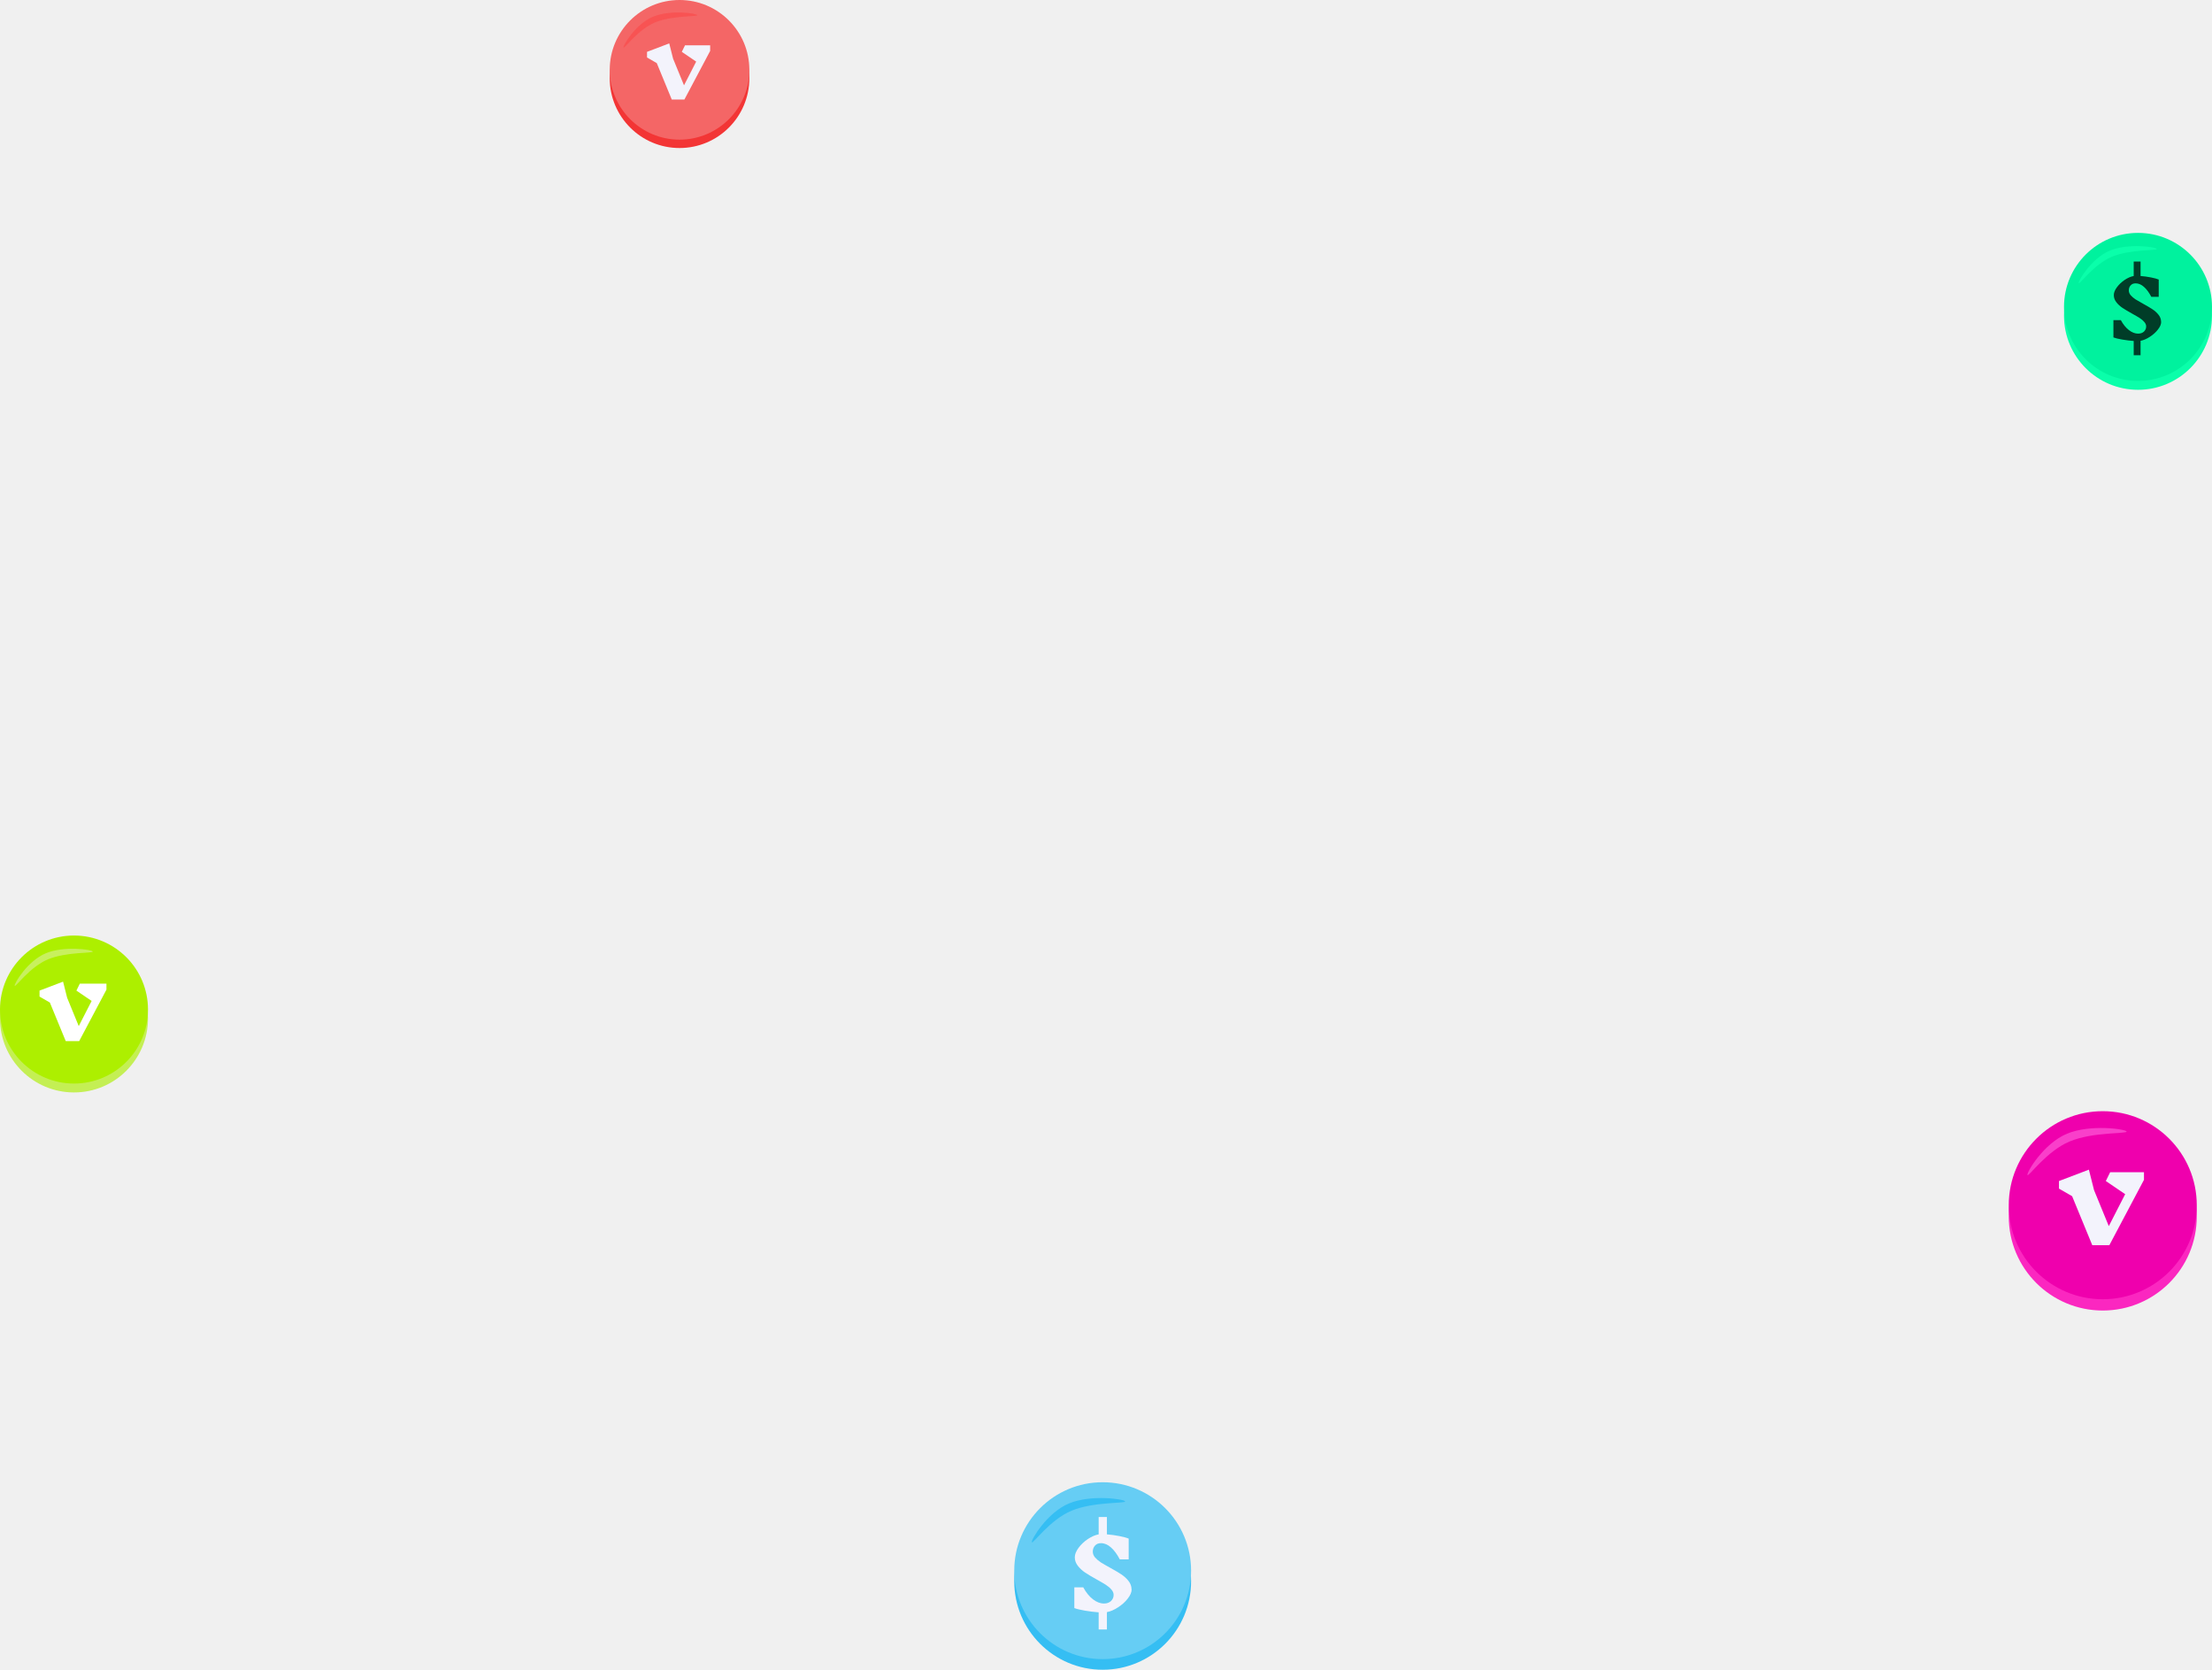
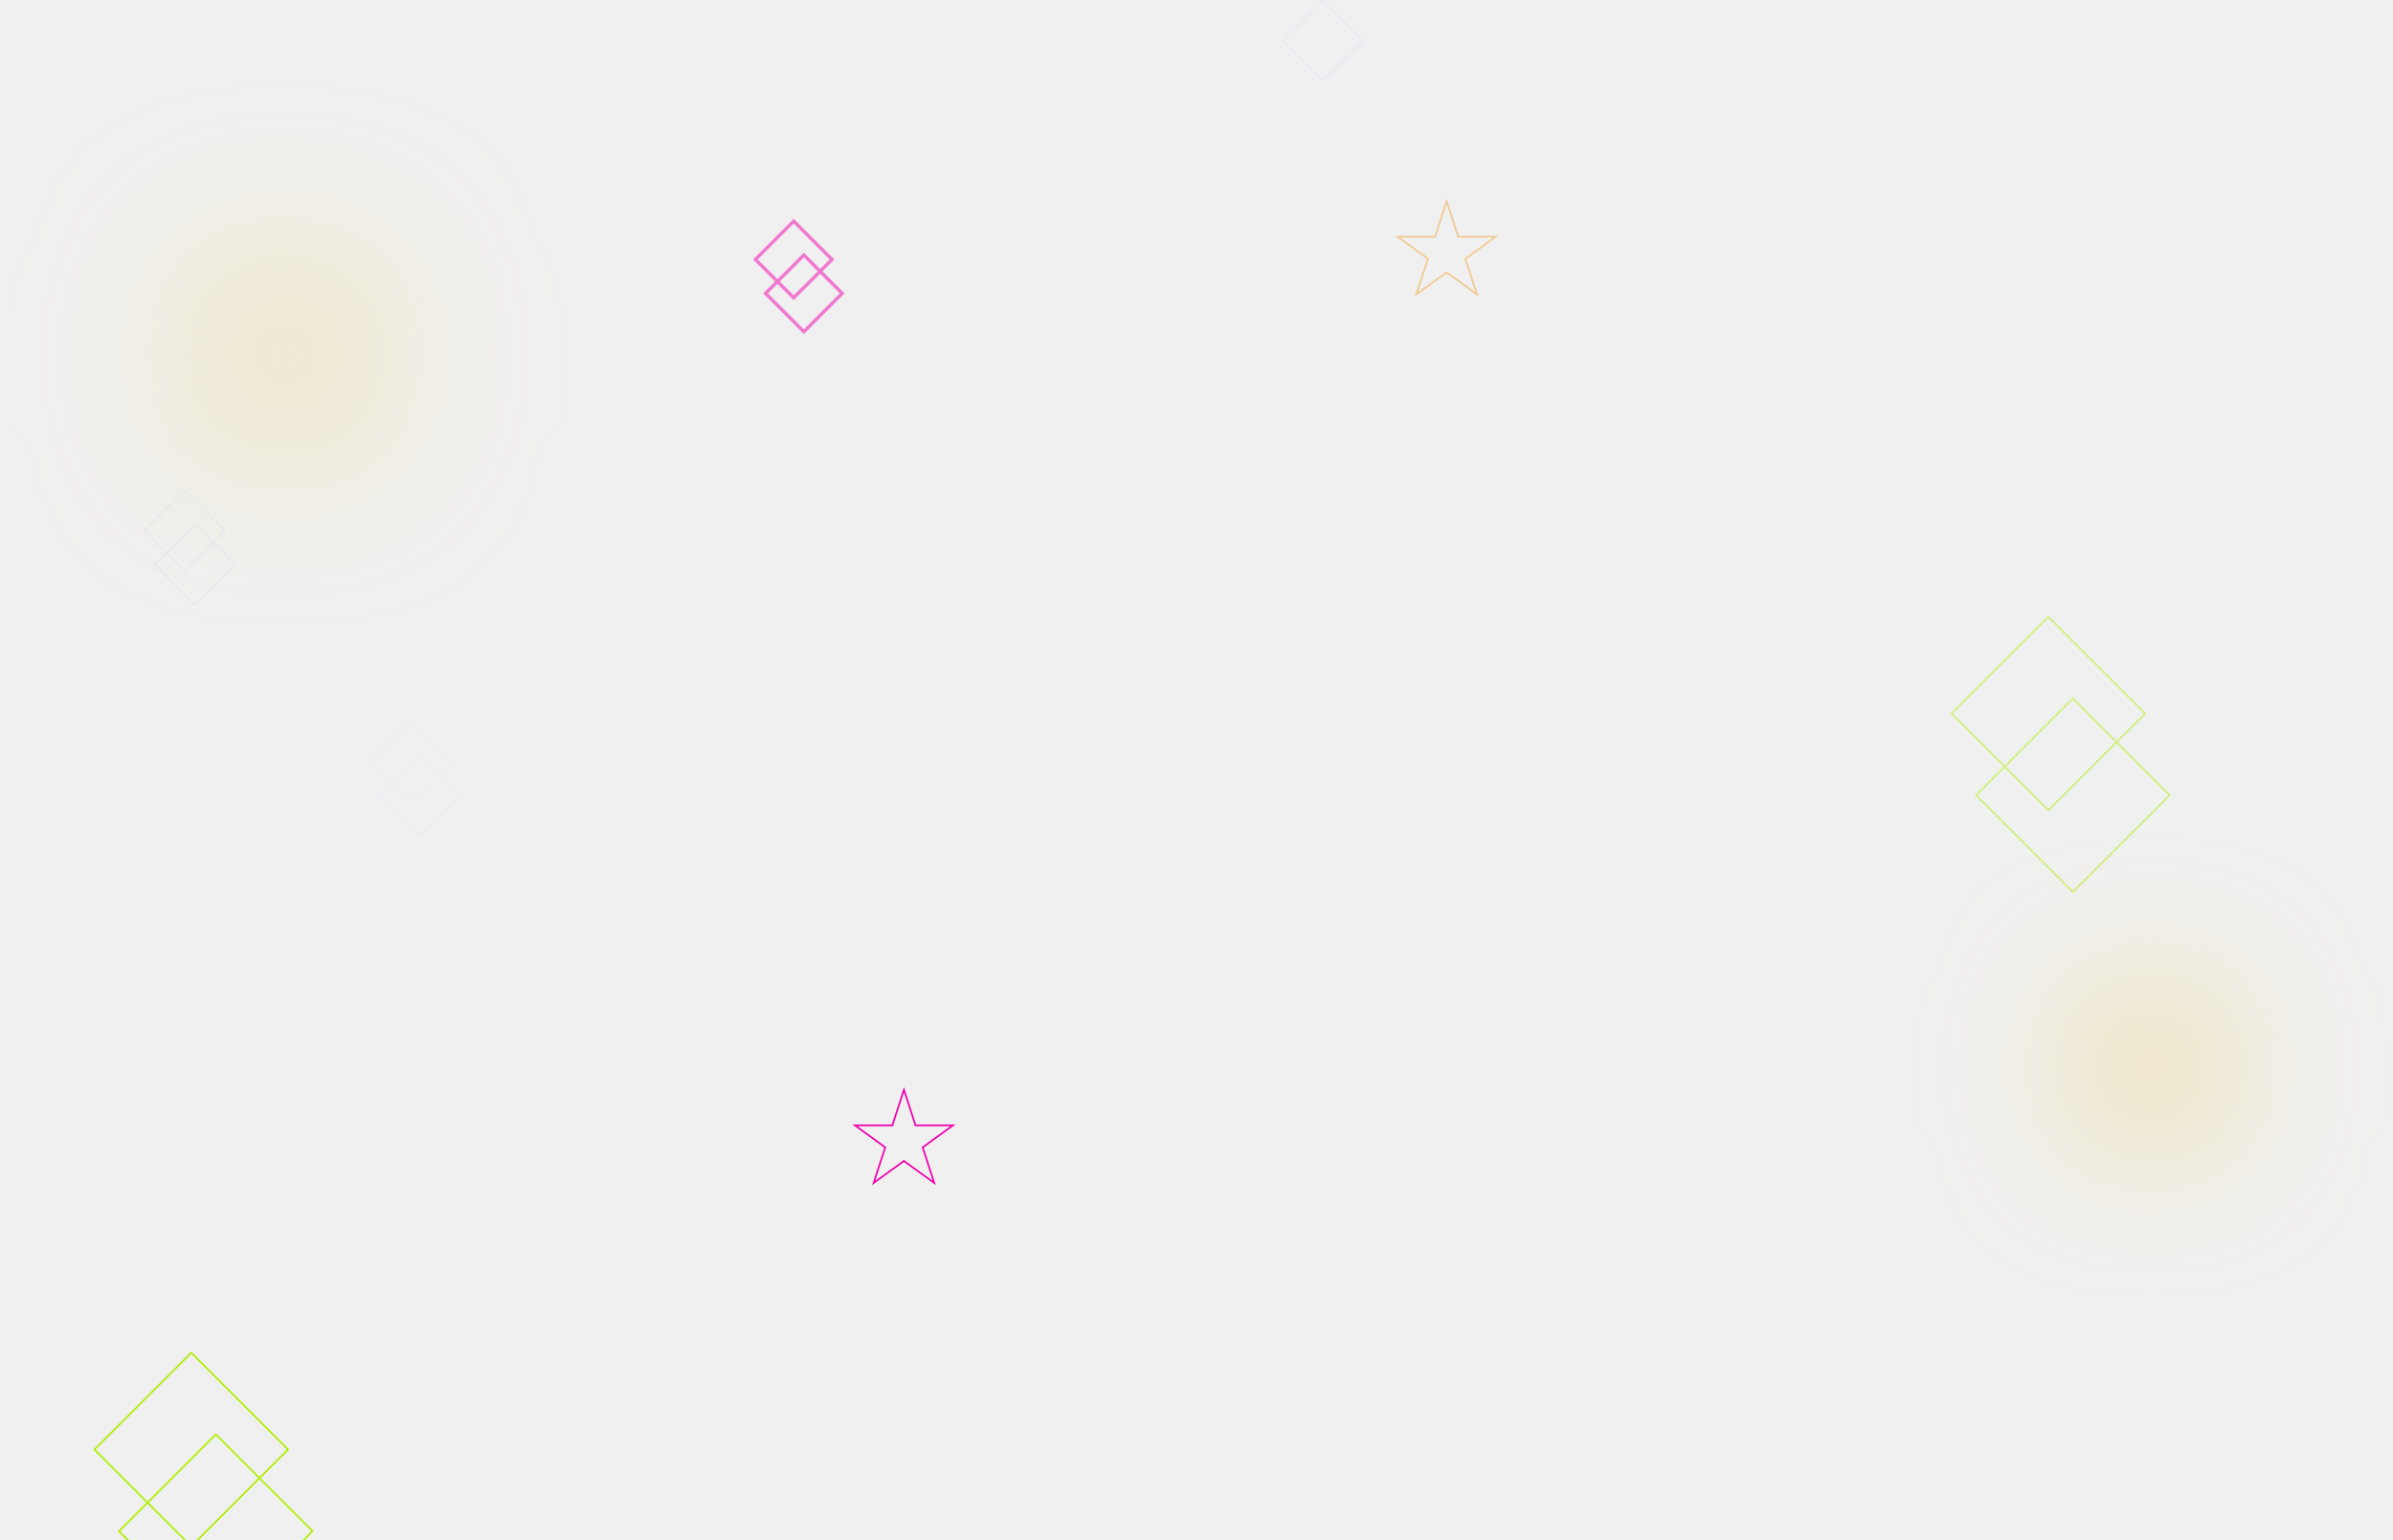
- <svg xmlns="http://www.w3.org/2000/svg" width="1121" height="846" viewBox="0 0 1121 846" fill="none">
-   <circle cx="1065.64" cy="616.359" r="47.642" fill="#FC19BD" fill-opacity="0.93" />
-   <circle cx="1065.64" cy="610.641" r="47.642" fill="#EF00AD" />
-   <path d="M1086.53 597.77L1068.97 630.906H1060.33L1050.11 606.071L1043.45 602.229V598.388L1058.61 592.625L1061.22 602.984L1068.7 621.233L1077 605.042L1067.19 598.388L1069.38 593.928H1086.53V597.77Z" fill="#F3F3FC" />
-   <path d="M1077.73 573.295C1078.24 574.517 1060.77 573.388 1048.91 578.319C1037.05 583.25 1027.98 596.54 1027.47 595.319C1026.97 594.098 1035.65 579.34 1047.51 574.409C1059.37 569.478 1077.22 572.074 1077.73 573.295Z" fill="#F93FCA" />
-   <circle cx="37.5" cy="516" r="37.5" fill="#ADEF00" fill-opacity="0.65" />
-   <circle cx="37.5" cy="511.5" r="37.5" fill="#ADEF00" />
-   <path d="M53.946 501.418L40.122 527.5H33.318L25.272 507.952L20.034 504.928V501.904L31.968 497.368L34.02 505.522L39.906 519.886L46.44 507.142L38.718 501.904L40.446 498.394H53.946V501.418Z" fill="white" />
-   <path d="M47.014 482.104C47.414 483.065 33.666 482.176 24.331 486.058C14.995 489.939 7.857 500.4 7.457 499.439C7.057 498.478 13.896 486.862 23.232 482.98C32.567 479.099 46.614 481.142 47.014 482.104Z" fill="#CAF064" fill-opacity="0.94" />
-   <circle cx="344.377" cy="39.623" r="35.377" fill="#F33535" />
-   <circle cx="344.377" cy="35.377" r="35.377" fill="#F46666" />
-   <path d="M359.892 25.809L346.85 50.415H340.432L332.841 31.974L327.899 29.121V26.268L339.158 21.989L341.094 29.681L346.647 43.232L352.811 31.209L345.526 26.268L347.156 22.957H359.892V25.809Z" fill="#F3F3FC" />
-   <path d="M353.352 7.645C353.73 8.552 340.76 7.713 331.953 11.375C323.146 15.037 316.412 24.906 316.035 23.999C315.658 23.092 322.109 12.133 330.916 8.472C339.723 4.81 352.975 6.738 353.352 7.645Z" fill="#F85353" />
-   <circle cx="558.811" cy="801.189" r="44.811" fill="#35BEF3" />
-   <circle cx="558.811" cy="795.811" r="44.811" fill="#66CDF4" />
-   <path d="M573.488 805.296C573.488 806.736 572.832 808.288 571.52 809.952C570.24 811.616 568.608 813.088 566.624 814.368C564.672 815.648 562.784 816.464 560.96 816.816V825.6H556.784V816.912C554.544 816.752 552.208 816.464 549.776 816.048C547.376 815.632 545.6 815.2 544.448 814.752V804.24H548.96C550.368 806.832 552 808.848 553.856 810.288C555.712 811.728 557.584 812.448 559.472 812.448C560.944 812.448 562.128 812.032 563.024 811.2C563.92 810.336 564.368 809.296 564.368 808.08C564.368 807.12 563.984 806.208 563.216 805.344C562.48 804.48 561.536 803.68 560.384 802.944C559.232 802.208 557.696 801.312 555.776 800.256C553.408 798.944 551.472 797.792 549.968 796.8C548.496 795.808 547.248 794.656 546.224 793.344C545.2 792.032 544.688 790.592 544.688 789.024C544.688 787.552 545.312 785.968 546.56 784.272C547.808 782.576 549.376 781.088 551.264 779.808C553.184 778.528 555.024 777.728 556.784 777.408V768.624H560.96V777.408C563.04 777.568 565.136 777.856 567.248 778.272C569.392 778.688 570.976 779.12 572 779.568V790.08H567.488C566.144 787.488 564.656 785.472 563.024 784.032C561.424 782.592 559.728 781.872 557.936 781.872C556.656 781.872 555.648 782.288 554.912 783.12C554.176 783.92 553.808 784.944 553.808 786.192C553.808 787.216 554.192 788.192 554.96 789.12C555.76 790.016 556.736 790.848 557.888 791.616C559.072 792.352 560.656 793.264 562.64 794.352C564.976 795.632 566.864 796.752 568.304 797.712C569.744 798.672 570.96 799.792 571.952 801.072C572.944 802.352 573.44 803.76 573.44 805.296H573.488Z" fill="#F3F3FC" />
-   <path d="M570.18 760.684C570.657 761.832 554.23 760.77 543.074 765.408C531.919 770.047 523.388 782.548 522.911 781.399C522.433 780.25 530.605 766.369 541.761 761.731C552.916 757.093 569.702 759.535 570.18 760.684Z" fill="#35BEF3" />
-   <circle cx="1083.5" cy="160" r="37.5" fill="#0AFFAA" />
-   <circle cx="1083.5" cy="155.5" r="37.5" fill="#00F29E" />
-   <path d="M1095.24 163.08C1095.24 164.28 1094.69 165.573 1093.6 166.96C1092.53 168.347 1091.17 169.573 1089.52 170.64C1087.89 171.707 1086.32 172.387 1084.8 172.68V180H1081.32V172.76C1079.45 172.627 1077.51 172.387 1075.48 172.04C1073.48 171.693 1072 171.333 1071.04 170.96V162.2H1074.8C1075.97 164.36 1077.33 166.04 1078.88 167.24C1080.43 168.44 1081.99 169.04 1083.56 169.04C1084.79 169.04 1085.77 168.693 1086.52 168C1087.27 167.28 1087.64 166.413 1087.64 165.4C1087.64 164.6 1087.32 163.84 1086.68 163.12C1086.07 162.4 1085.28 161.733 1084.32 161.12C1083.36 160.507 1082.08 159.76 1080.48 158.88C1078.51 157.787 1076.89 156.827 1075.64 156C1074.41 155.173 1073.37 154.213 1072.52 153.12C1071.67 152.027 1071.24 150.827 1071.24 149.52C1071.24 148.293 1071.76 146.973 1072.8 145.56C1073.84 144.147 1075.15 142.907 1076.72 141.84C1078.32 140.773 1079.85 140.107 1081.32 139.84V132.52H1084.8V139.84C1086.53 139.973 1088.28 140.213 1090.04 140.56C1091.83 140.907 1093.15 141.267 1094 141.64V150.4H1090.24C1089.12 148.24 1087.88 146.56 1086.52 145.36C1085.19 144.16 1083.77 143.56 1082.28 143.56C1081.21 143.56 1080.37 143.907 1079.76 144.6C1079.15 145.267 1078.84 146.12 1078.84 147.16C1078.84 148.013 1079.16 148.827 1079.8 149.6C1080.47 150.347 1081.28 151.04 1082.24 151.68C1083.23 152.293 1084.55 153.053 1086.2 153.96C1088.15 155.027 1089.72 155.96 1090.92 156.76C1092.12 157.56 1093.13 158.493 1093.96 159.56C1094.79 160.627 1095.2 161.8 1095.2 163.08H1095.24Z" fill="#003D28" />
-   <path d="M1093.01 126.104C1093.41 127.065 1079.67 126.176 1070.33 130.058C1061 133.939 1053.86 144.4 1053.46 143.439C1053.06 142.478 1059.9 130.862 1069.23 126.98C1078.57 123.099 1092.61 125.142 1093.01 126.104Z" fill="#0AFFAA" />
+ <svg xmlns="http://www.w3.org/2000/svg" width="1411" height="908" viewBox="0 0 1411 908" fill="none">
+   <g opacity="0.5">
+     <rect y="-1.414" width="31.942" height="31.942" transform="matrix(0.707107 -0.707107 -0.707107 -0.707107 467.001 174.587)" stroke="#EF00AD" stroke-width="2" />
+     <rect y="-1.414" width="31.942" height="31.942" transform="matrix(0.707107 -0.707107 -0.707107 -0.707107 473.001 194.588)" stroke="#EF00AD" stroke-width="2" />
+   </g>
+   <g opacity="0.5">
+     <rect y="-0.283" width="33.542" height="33.542" transform="matrix(0.707107 -0.707107 -0.707107 -0.707107 241.801 472.518)" stroke="#DFDFF7" stroke-width="0.4" />
+     <rect y="-0.283" width="33.542" height="33.542" transform="matrix(0.707107 -0.707107 -0.707107 -0.707107 247.801 492.519)" stroke="#DFDFF7" stroke-width="0.4" />
+   </g>
+   <rect y="-0.283" width="33.542" height="33.542" transform="matrix(0.707107 -0.707107 -0.707107 -0.707107 108.801 336.519)" stroke="#DFDFF7" stroke-width="0.4" />
+   <rect y="-0.283" width="33.542" height="33.542" transform="matrix(0.707107 -0.707107 -0.707107 -0.707107 114.801 356.519)" stroke="#DFDFF7" stroke-width="0.4" />
+   <rect y="-0.283" width="33.542" height="33.542" transform="matrix(0.707107 -0.707107 -0.707107 -0.707107 779.801 47.5186)" stroke="#DFDFF7" stroke-width="0.4" />
+   <rect y="-0.707" width="80.71" height="80.71" transform="matrix(0.707107 -0.707107 -0.707107 -0.707107 112.277 911.348)" stroke="#ADEF00" />
+   <rect y="-0.707" width="80.71" height="80.71" transform="matrix(0.707107 -0.707107 -0.707107 -0.707107 126.721 959.495)" stroke="#ADEF00" />
+   <g opacity="0.5">
+     <rect y="-0.707" width="80.71" height="80.71" transform="matrix(0.707107 -0.707107 -0.707107 -0.707107 1207.28 477.348)" stroke="#ADEF00" />
+     <rect y="-0.707" width="80.71" height="80.71" transform="matrix(0.707107 -0.707107 -0.707107 -0.707107 1221.72 525.495)" stroke="#ADEF00" />
+   </g>
+   <g filter="url(#filter0_f_1347_746)">
+     <path d="M1268 584L1278.1 615.094H1310.8L1284.35 634.312L1294.45 665.406L1268 646.188L1241.55 665.406L1251.65 634.312L1225.2 615.094H1257.9L1268 584Z" fill="#EFBA00" />
+   </g>
+   <g filter="url(#filter1_f_1347_746)">
+     <path d="M168 159L179.226 193.549H215.553L186.164 214.902L197.389 249.451L168 228.098L138.611 249.451L149.836 214.902L120.447 193.549H156.774L168 159Z" fill="#EFBA00" />
+   </g>
+   <path d="M533 642.618L539.709 663.266L539.821 663.611H540.184H561.895L544.331 676.373L544.037 676.586L544.149 676.932L550.858 697.58L533.294 684.818L533 684.605L532.706 684.818L515.142 697.58L521.851 676.932L521.963 676.586L521.669 676.373L504.105 663.611H525.816H526.179L526.291 663.266L533 642.618Z" stroke="#EF00AD" />
+   <path opacity="0.4" d="M853 118.618L859.709 139.266L859.821 139.611H860.184H881.895L864.331 152.373L864.037 152.586L864.149 152.932L870.858 173.58L853.294 160.818L853 160.605L852.706 160.818L835.142 173.58L841.851 152.932L841.963 152.586L841.669 152.373L824.105 139.611H845.816H846.179L846.291 139.266L853 118.618Z" stroke="#EF8F00" />
+   <defs>
+     <filter id="filter0_f_1347_746" x="1125.2" y="484" width="285.595" height="281.406" filterUnits="userSpaceOnUse" color-interpolation-filters="sRGB">
+       <feFlood flood-opacity="0" result="BackgroundImageFix" />
+       <feBlend mode="normal" in="SourceGraphic" in2="BackgroundImageFix" result="shape" />
+       <feGaussianBlur stdDeviation="50" result="effect1_foregroundBlur_1347_746" />
+     </filter>
+     <filter id="filter1_f_1347_746" x="0.447" y="39" width="335.105" height="330.451" filterUnits="userSpaceOnUse" color-interpolation-filters="sRGB">
+       <feFlood flood-opacity="0" result="BackgroundImageFix" />
+       <feBlend mode="normal" in="SourceGraphic" in2="BackgroundImageFix" result="shape" />
+       <feGaussianBlur stdDeviation="60" result="effect1_foregroundBlur_1347_746" />
+     </filter>
+   </defs>
</svg>
